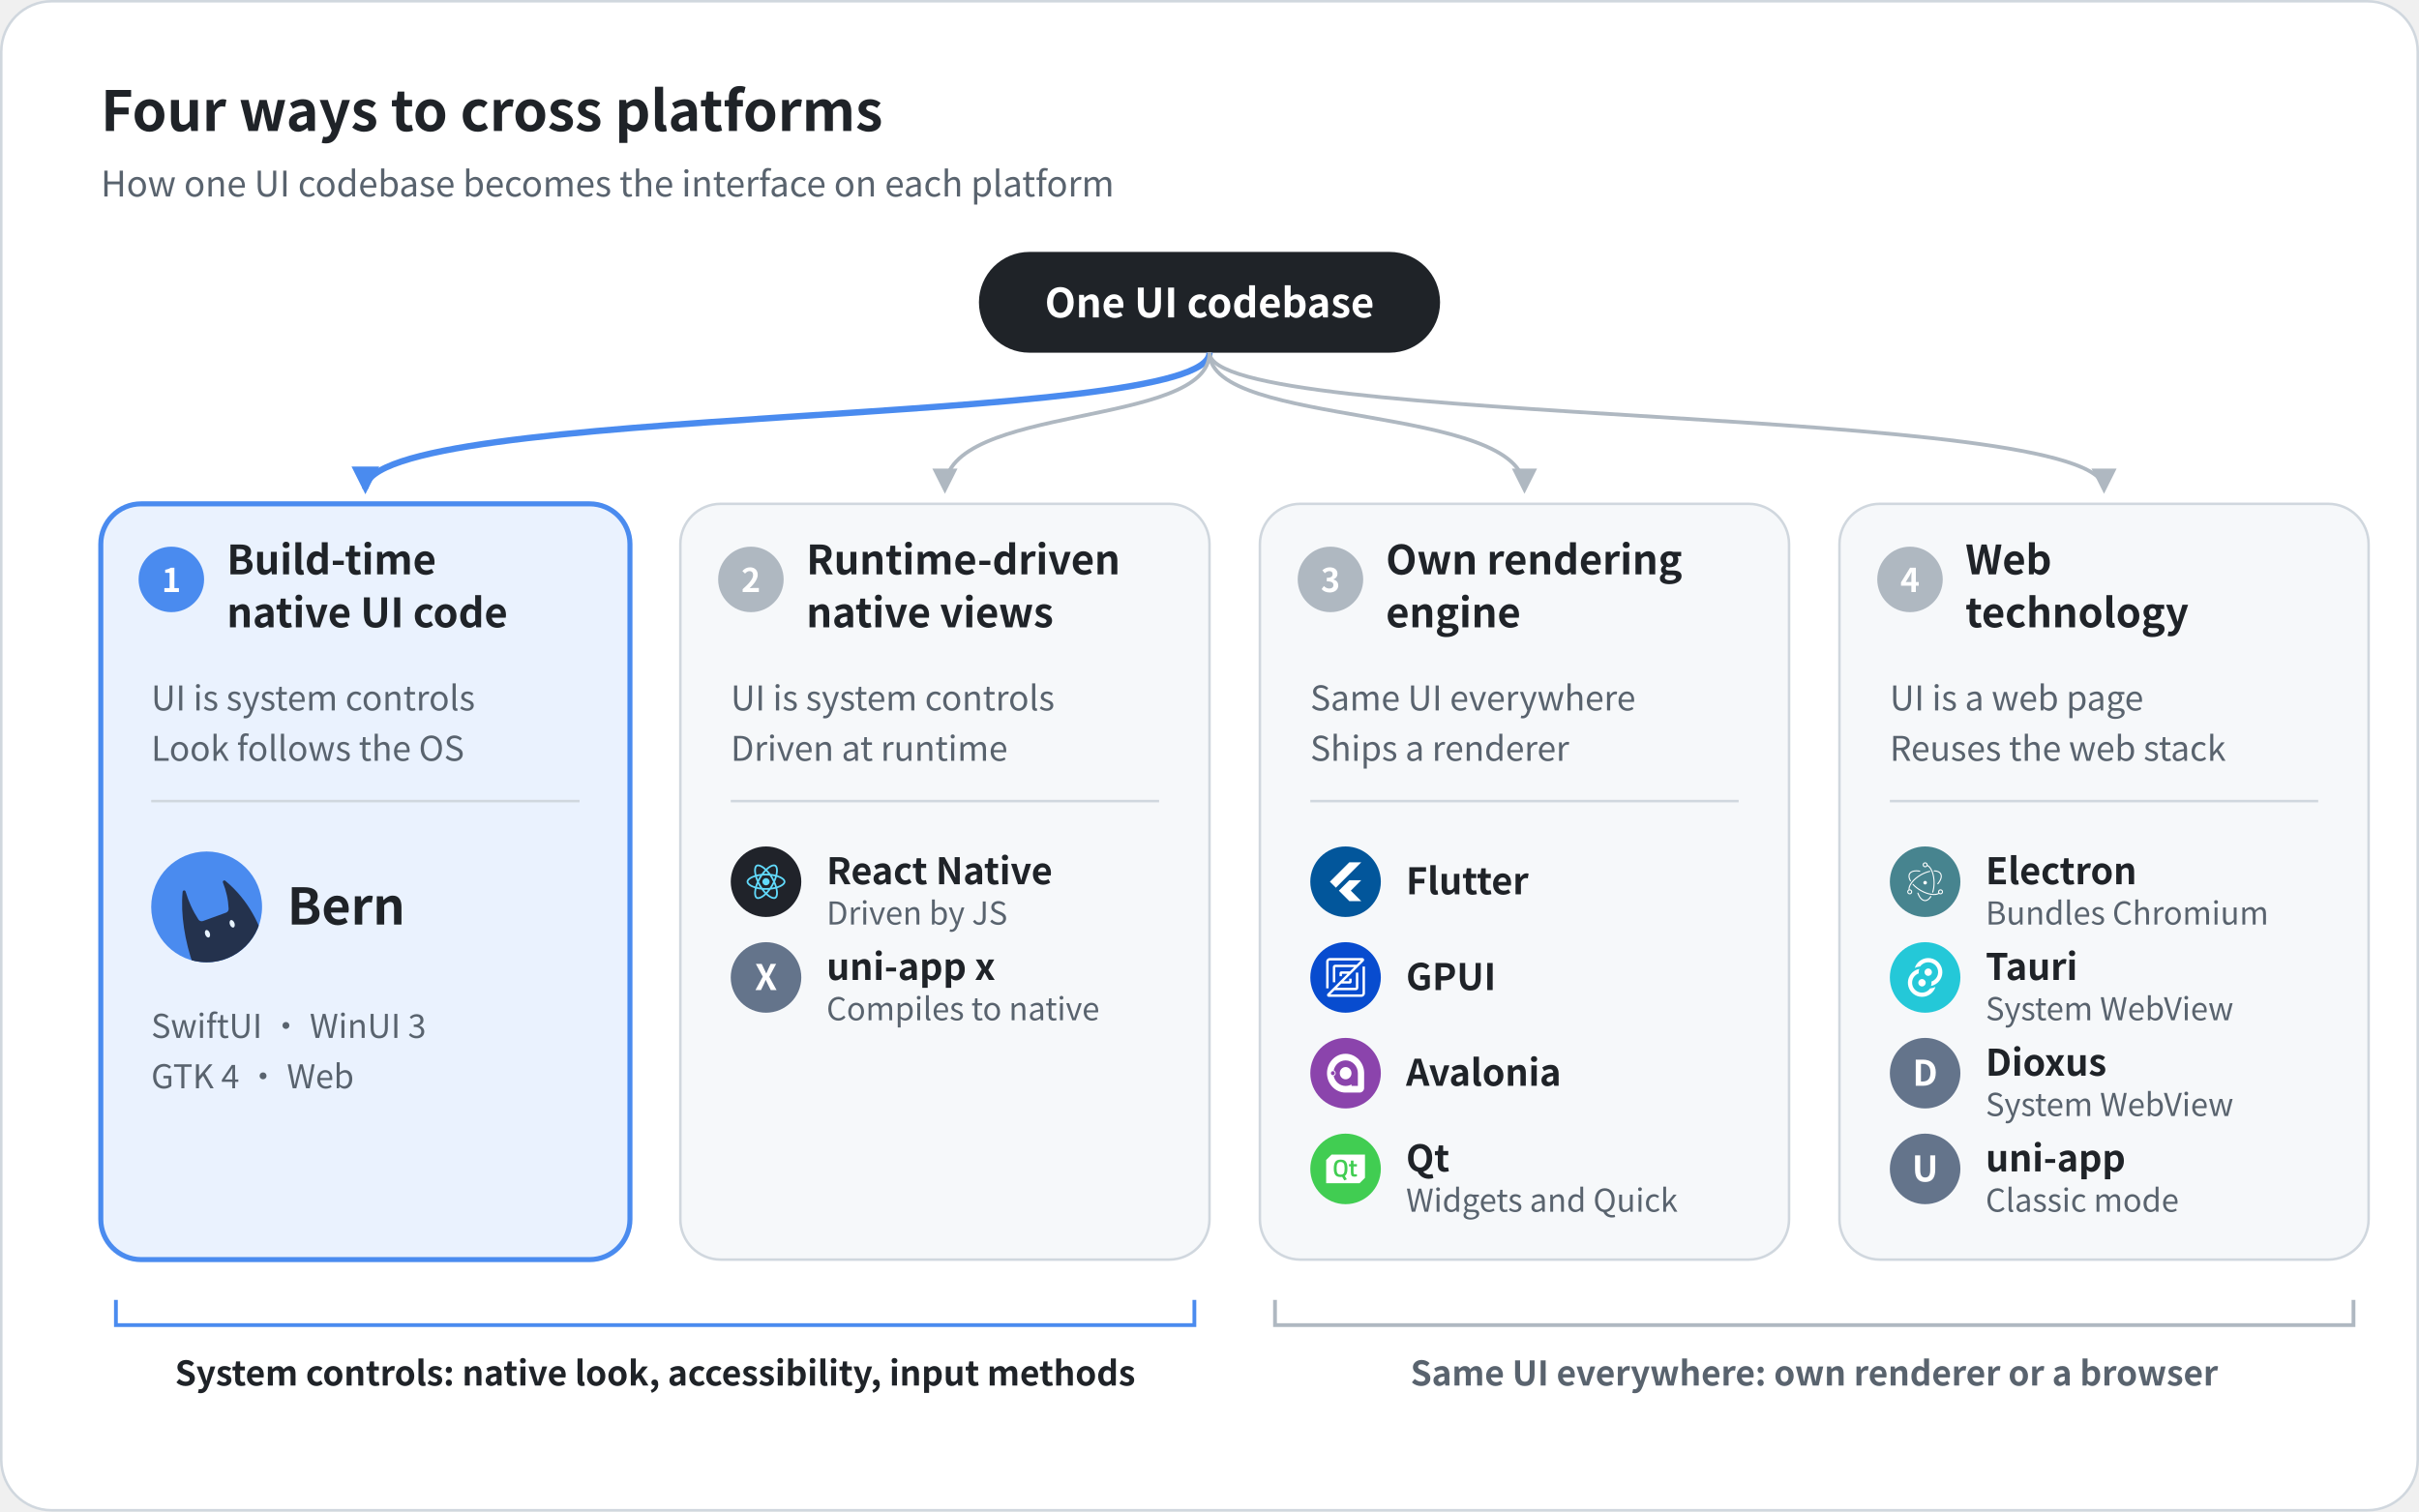
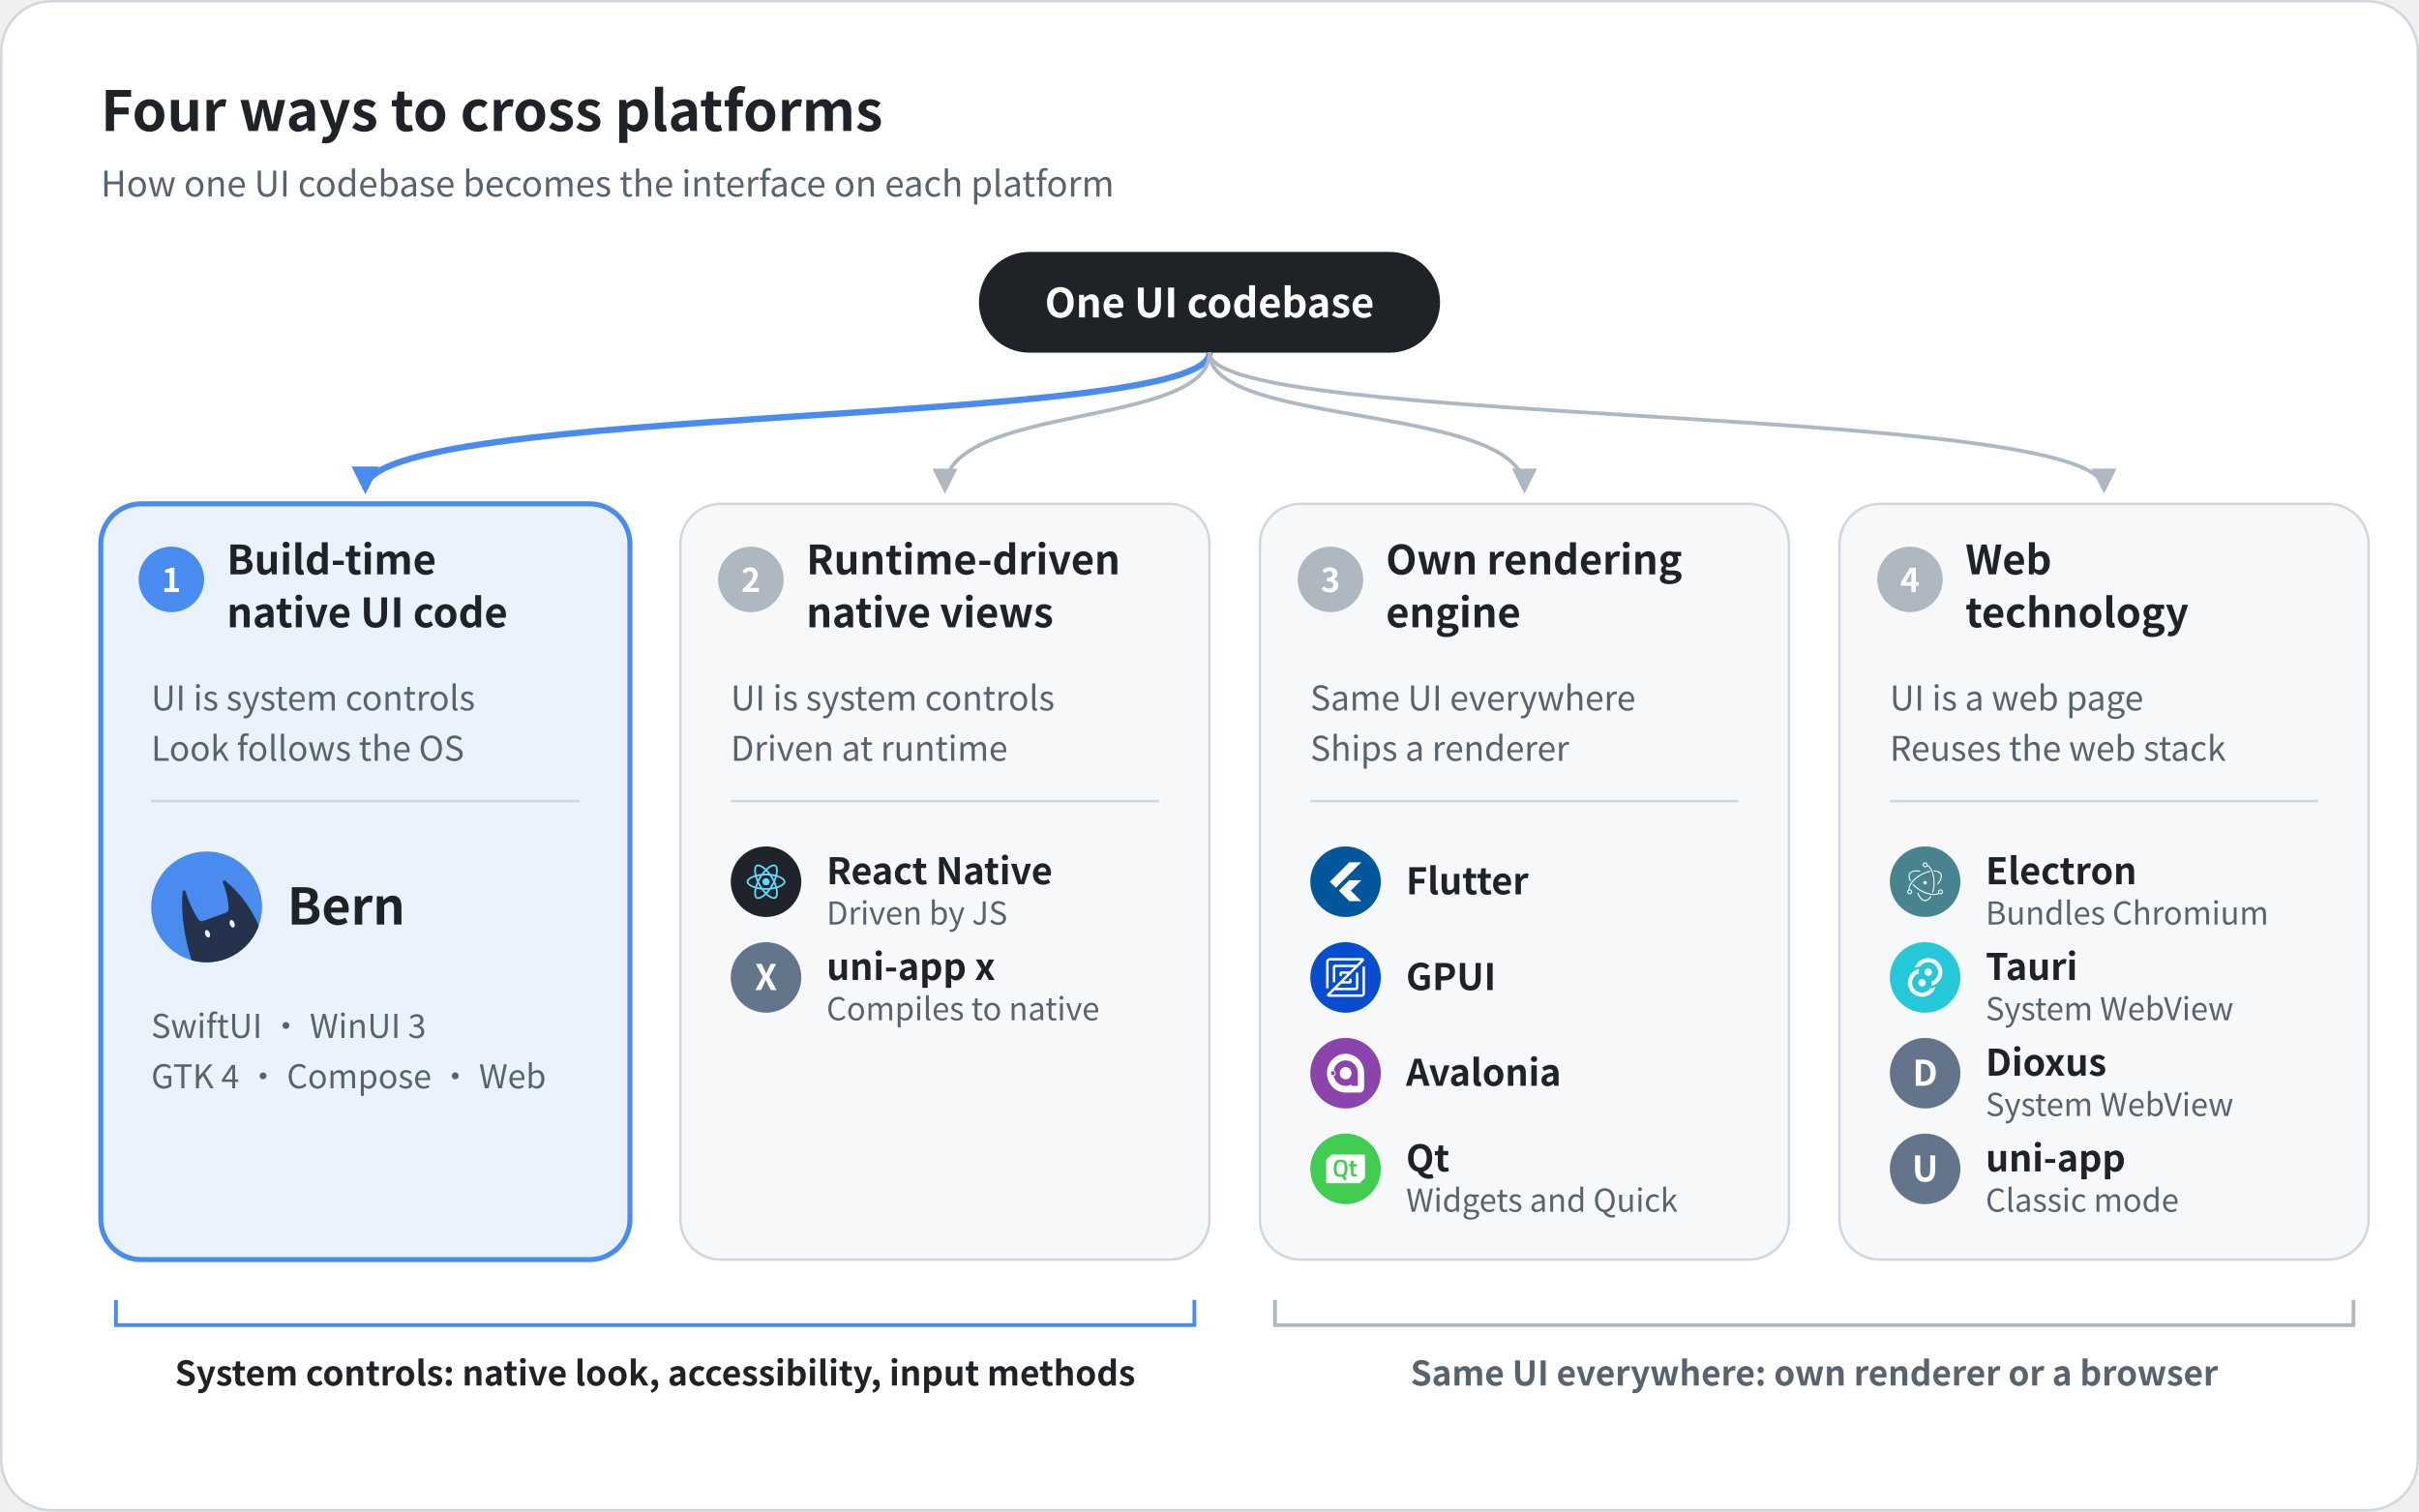
<svg xmlns="http://www.w3.org/2000/svg" viewBox="0 0 960 600" width="960" height="600" font-family="-apple-system, BlinkMacSystemFont, 'Segoe UI', 'PingFang SC', 'Hiragino Sans GB', 'Microsoft YaHei', 'Noto Sans CJK SC', 'Helvetica Neue', Arial, sans-serif">
  <defs>
    <symbol id="bern-logo" viewBox="0 0 1024 1024">
      <defs>
        <clipPath id="bern-symbol-disc">
          <circle cx="512" cy="512" r="512" />
        </clipPath>
      </defs>
      <g clip-path="url(#bern-symbol-disc)">
        <rect width="1024" height="1024" fill="#4A8BEF" />
        <path fill="#24324D" d="M 290.4 372.1 C 270.7 579.3 309.8 827.6 392.0 1060.0 L 1100 1100 L 1060.0 880.0 C 1013.0 692.2 904.4 451.5 684.3 270.5 A 14 14 0 0 0 662.4 286.5 C 693.7 364.2 711.6 444.8 715.3 529.4 A 36 36 0 0 1 691.6 564.9 C 620.6 590.7 549.5 616.5 478.5 642.4 A 36 36 0 0 1 436.0 628.1 C 383.8 547.6 344.6 461.1 317.8 369.5 A 14 14 0 0 0 290.4 372.1 Z" />
        <ellipse rx="22" ry="36" fill="#E8F4FF" transform="translate(520 760) rotate(-20)" />
        <ellipse rx="22" ry="36" fill="#E8F4FF" transform="translate(748 668) rotate(-20)" />
      </g>
    </symbol>
    <marker id="arrow" viewBox="0 0 10 10" refX="8" refY="5" markerWidth="10" markerHeight="10" markerUnits="userSpaceOnUse" orient="auto-start-reverse">
      <path d="M0 0 L10 5 L0 10 z" fill="#AFB8C1" />
    </marker>
    <marker id="arrow-accent" viewBox="0 0 10 10" refX="8" refY="5" markerWidth="11" markerHeight="11" markerUnits="userSpaceOnUse" orient="auto-start-reverse">
      <path d="M0 0 L10 5 L0 10 z" fill="#4A8BEF" />
    </marker>
  </defs>
  <rect x="0.5" y="0.5" width="959" height="599" rx="20" fill="#FFFFFF" stroke="#D0D7DE" />
  <text x="40" y="52" font-size="22" font-weight="700" fill="#1F2328">Four ways to cross platforms</text>
  <text x="40" y="78" font-size="14" fill="#59636E">How one UI codebase becomes the interface on each platform</text>
  <rect x="388.5" y="100" width="183.0" height="40" rx="20" fill="#1F2328" />
  <text x="480" y="126" font-size="16" font-weight="600" text-anchor="middle" fill="#FFFFFF">One UI codebase</text>
  <path d="M480 140 C 480 170, 145.0 160, 145.0 194" fill="none" stroke="#4A8BEF" stroke-width="2.5" marker-end="url(#arrow-accent)" />
  <rect x="40" y="200" width="210" height="300" rx="16" fill="#EAF2FE" stroke="#4A8BEF" stroke-width="2" />
  <circle cx="68" cy="230" r="13" fill="#4A8BEF" />
  <text x="68" y="235" font-size="13" font-weight="700" text-anchor="middle" fill="#FFFFFF">1</text>
  <text x="90" y="228" font-size="16" font-weight="700" fill="#1F2328">Build-time</text>
  <text x="90" y="249" font-size="16" font-weight="700" fill="#1F2328">native UI code</text>
  <text x="60" y="282" font-size="13.5" fill="#59636E">UI is system controls</text>
  <text x="60" y="302" font-size="13.5" fill="#59636E">Look follows the OS</text>
  <line x1="60" y1="318" x2="230" y2="318" stroke="#D0D7DE" />
  <use href="#bern-logo" x="60.0" y="338.0" width="44.0" height="44.0" />
  <text x="114" y="367" font-size="20" font-weight="700" fill="#1F2328">Bern</text>
  <text x="60" y="412" font-size="13" fill="#59636E">SwiftUI · WinUI 3</text>
-   <text x="60" y="432" font-size="13" fill="#59636E">GTK 4 · Web</text>
+   <text x="60" y="432" font-size="13" fill="#59636E">GTK 4 · Compose · Web</text>
  <path d="M480 140 C 480 170, 375.0 160, 375.0 194" fill="none" stroke="#AFB8C1" stroke-width="1.5" marker-end="url(#arrow)" />
  <rect x="270" y="200" width="210" height="300" rx="16" fill="#F6F8FA" stroke="#D0D7DE" stroke-width="1" />
  <circle cx="298" cy="230" r="13" fill="#AFB8C1" />
  <text x="298" y="235" font-size="13" font-weight="700" text-anchor="middle" fill="#FFFFFF">2</text>
  <text x="320" y="228" font-size="16" font-weight="700" fill="#1F2328">Runtime-driven</text>
  <text x="320" y="249" font-size="16" font-weight="700" fill="#1F2328">native views</text>
  <text x="290" y="282" font-size="13.5" fill="#59636E">UI is system controls</text>
  <text x="290" y="302" font-size="13.5" fill="#59636E">Driven at runtime</text>
  <line x1="290" y1="318" x2="460" y2="318" stroke="#D0D7DE" />
  <circle cx="304.0" cy="350.0" r="14.0" fill="#20232A" />
  <path d="M14.23 12.004a2.236 2.236 0 0 1-2.235 2.236 2.236 2.236 0 0 1-2.236-2.236 2.236 2.236 0 0 1 2.235-2.236 2.236 2.236 0 0 1 2.236 2.236zm2.648-10.69c-1.346 0-3.107.96-4.888 2.622-1.78-1.653-3.542-2.602-4.887-2.602-.41 0-.783.093-1.106.278-1.375.793-1.683 3.264-.973 6.365C1.98 8.917 0 10.42 0 12.004c0 1.59 1.99 3.097 5.043 4.03-.704 3.113-.39 5.588.988 6.38.32.187.69.275 1.102.275 1.345 0 3.107-.96 4.888-2.624 1.78 1.654 3.542 2.603 4.887 2.603.41 0 .783-.09 1.106-.275 1.374-.792 1.683-3.263.973-6.365C22.02 15.096 24 13.59 24 12.004c0-1.59-1.99-3.097-5.043-4.032.704-3.11.39-5.587-.988-6.38-.318-.184-.688-.277-1.092-.278zm-.005 1.09v.006c.225 0 .406.044.558.127.666.382.955 1.835.73 3.704-.054.46-.142.945-.25 1.44-.96-.236-2.006-.417-3.107-.534-.66-.905-1.345-1.727-2.035-2.447 1.592-1.48 3.087-2.292 4.105-2.295zm-9.77.02c1.012 0 2.514.808 4.11 2.28-.686.72-1.37 1.537-2.02 2.442-1.107.117-2.154.298-3.113.538-.112-.49-.195-.964-.254-1.42-.23-1.868.054-3.32.714-3.707.19-.09.4-.127.563-.132zm4.882 3.05c.455.468.91.992 1.36 1.564-.44-.02-.89-.034-1.345-.034-.46 0-.915.01-1.36.034.44-.572.895-1.096 1.345-1.565zM12 8.1c.74 0 1.477.034 2.202.093.406.582.802 1.203 1.183 1.86.372.64.71 1.29 1.018 1.946-.308.655-.646 1.31-1.013 1.95-.38.66-.773 1.288-1.18 1.87-.728.063-1.466.098-2.21.098-.74 0-1.477-.035-2.202-.093-.406-.582-.802-1.204-1.183-1.86-.372-.64-.71-1.29-1.018-1.946.303-.657.646-1.313 1.013-1.954.38-.66.773-1.286 1.18-1.868.728-.064 1.466-.098 2.21-.098zm-3.635.254c-.24.377-.48.763-.704 1.16-.225.39-.435.782-.635 1.174-.265-.656-.49-1.31-.676-1.947.64-.15 1.315-.283 2.015-.386zm7.26 0c.695.103 1.365.23 2.006.387-.18.632-.405 1.282-.66 1.933-.2-.39-.41-.783-.64-1.174-.225-.392-.465-.774-.705-1.146zm3.063.675c.484.15.944.317 1.375.498 1.732.74 2.852 1.708 2.852 2.476-.005.768-1.125 1.74-2.857 2.475-.42.18-.88.342-1.355.493-.28-.958-.646-1.956-1.1-2.98.45-1.017.81-2.01 1.085-2.964zm-13.395.004c.278.96.645 1.957 1.1 2.98-.45 1.017-.812 2.01-1.086 2.964-.484-.15-.944-.318-1.37-.5-1.732-.737-2.852-1.706-2.852-2.474 0-.768 1.12-1.742 2.852-2.476.42-.18.88-.342 1.356-.494zm11.678 4.28c.265.657.49 1.312.676 1.948-.64.157-1.316.29-2.016.39.24-.375.48-.762.705-1.158.225-.39.435-.788.636-1.18zm-9.945.02c.2.392.41.783.64 1.175.23.39.465.772.705 1.143-.695-.102-1.365-.23-2.006-.386.18-.63.406-1.282.66-1.933zM17.92 16.32c.112.493.2.968.254 1.423.23 1.868-.054 3.32-.714 3.708-.147.09-.338.128-.563.128-1.012 0-2.514-.807-4.11-2.28.686-.72 1.37-1.536 2.02-2.44 1.107-.118 2.154-.3 3.113-.54zm-11.83.01c.96.234 2.006.415 3.107.532.66.905 1.345 1.727 2.035 2.446-1.595 1.483-3.092 2.295-4.11 2.295-.22-.005-.406-.05-.553-.132-.666-.38-.955-1.834-.73-3.703.054-.46.142-.944.25-1.438zm4.56.64c.44.02.89.034 1.345.034.46 0 .915-.01 1.36-.034-.44.572-.895 1.095-1.345 1.565-.455-.47-.91-.993-1.36-1.565z" fill="#61DAFB" transform="translate(296.30 342.30) scale(0.6417)" />
  <text x="328" y="351" font-size="14.5" font-weight="600" fill="#1F2328">React Native</text>
  <text x="328" y="367" font-size="12.5" fill="#59636E">Driven by JS</text>
  <circle cx="304.0" cy="388.0" r="14.0" fill="#64748B" />
  <text x="304.0" y="393.0" text-anchor="middle" font-size="14.0" font-weight="700" fill="#FFFFFF">X</text>
  <text x="328" y="389" font-size="14.5" font-weight="600" fill="#1F2328">uni-app x</text>
  <text x="328" y="405" font-size="12.5" fill="#59636E">Compiles to native</text>
  <path d="M480 140 C 480 170, 605.0 160, 605.0 194" fill="none" stroke="#AFB8C1" stroke-width="1.5" marker-end="url(#arrow)" />
  <rect x="500" y="200" width="210" height="300" rx="16" fill="#F6F8FA" stroke="#D0D7DE" stroke-width="1" />
  <circle cx="528" cy="230" r="13" fill="#AFB8C1" />
  <text x="528" y="235" font-size="13" font-weight="700" text-anchor="middle" fill="#FFFFFF">3</text>
  <text x="550" y="228" font-size="16" font-weight="700" fill="#1F2328">Own rendering</text>
  <text x="550" y="249" font-size="16" font-weight="700" fill="#1F2328">engine</text>
  <text x="520" y="282" font-size="13.5" fill="#59636E">Same UI everywhere</text>
  <text x="520" y="302" font-size="13.5" fill="#59636E">Ships a renderer</text>
  <line x1="520" y1="318" x2="690" y2="318" stroke="#D0D7DE" />
  <circle cx="534.0" cy="350.0" r="14.0" fill="#02569B" />
  <path d="M14.314 0L2.3 12 6 15.7 21.684.013h-7.357zm.014 11.072L7.857 17.53l6.47 6.47H21.7l-6.46-6.468 6.46-6.46h-7.37z" fill="#FFFFFF" transform="translate(526.30 342.30) scale(0.6417)" />
  <text x="558" y="355" font-size="14.5" font-weight="600" fill="#1F2328">Flutter</text>
  <circle cx="534.0" cy="388.0" r="14.0" fill="#084CCF" />
  <path d="M2.25 1.5a.75.75 0 0 0-.75.75v16.5H0V2.25A2.25 2.25 0 0 1 2.25 0h20.095c1.002 0 1.504 1.212.795 1.92L10.764 14.298h3.486V12.75h1.5v1.922a1.125 1.125 0 0 1-1.125 1.125H9.264l-2.578 2.578h11.689V9h1.5v9.375a1.5 1.5 0 0 1-1.5 1.5H5.185L2.562 22.5H21.75a.75.75 0 0 0 .75-.75V5.25H24v16.5A2.25 2.25 0 0 1 21.75 24H1.655C.653 24 .151 22.788.86 22.08L13.19 9.75H9.75v1.5h-1.5V9.375A1.125 1.125 0 0 1 9.375 8.25h5.314l2.625-2.625H5.625V15h-1.5V5.625a1.5 1.5 0 0 1 1.5-1.5h13.19L21.438 1.5z" fill="#FFFFFF" transform="translate(526.30 380.30) scale(0.6417)" />
  <text x="558" y="393" font-size="14.5" font-weight="600" fill="#1F2328">GPUI</text>
  <circle cx="534.0" cy="426.0" r="14.0" fill="#8B44AC" />
  <path d="M12.034 8.208c-2.003 0-3.627 1.696-3.627 3.789s1.624 3.789 3.627 3.789 3.627-1.697 3.627-3.79-1.624-3.788-3.627-3.788m-7.392 2.067c.72.211 1.248.902 1.248 1.722s-.528 1.51-1.248 1.721c.752 3.54 3.776 6.188 7.392 6.188 1.316 0 2.554-.35 3.632-.967v.914h3.94v-7.528a5 5 0 0 0 0-.224v-.104c0-4.369-3.39-7.91-7.572-7.91-3.616 0-6.64 2.648-7.392 6.188m-.5 2.982c.67 0 1.212-.567 1.212-1.266s-.542-1.265-1.212-1.265-1.211.566-1.211 1.265c0 .7.542 1.266 1.211 1.266M20.682 24H11.8C5.549 23.887.515 18.556.515 12c0-6.627 5.143-12 11.487-12 6.241 0 11.32 5.2 11.483 11.678l-.02 9.743C23.3 22.876 22.12 24 20.683 24" fill="#FFFFFF" transform="translate(526.30 418.30) scale(0.6417)" />
  <text x="558" y="431" font-size="14.5" font-weight="600" fill="#1F2328">Avalonia</text>
  <circle cx="534.0" cy="464.0" r="14.0" fill="#41CD52" />
  <path d="M21.693 3.162H3.33L0 6.49v14.348h20.671L24 17.51V3.162zM12.785 18.4l-1.562.728-1.35-2.217c-.196.057-.499.09-.924.09-1.579 0-2.683-.425-3.305-1.276-.622-.85-.932-2.2-.932-4.033 0-1.84.319-3.206.949-4.098.63-.892 1.726-1.341 3.288-1.341 1.562 0 2.658.441 3.28 1.333.63.883.94 2.25.94 4.098 0 1.219-.13 2.2-.384 2.945-.261.752-.679 1.325-1.268 1.718zm4.736-1.587c-.858 0-1.447-.196-1.766-.59-.32-.392-.483-1.136-.483-2.232v-3.534H14.11V9.051h1.162V6.843h1.644V9.05h2.094v1.415h-2.094v3.346c0 .622.05 1.03.14 1.227.09.204.326.303.695.303l1.243-.05.073 1.326c-.67.13-1.186.196-1.546.196zm-8.58-9.08c-.95 0-1.604.311-1.963.94-.352.63-.532 1.629-.532 3.011 0 1.374.172 2.364.515 2.953.344.589 1.006.892 1.98.892.973 0 1.628-.295 1.971-.876.335-.58.507-1.57.507-2.953 0-1.39-.172-2.396-.523-3.026-.352-.63-1.006-.94-1.955-.94Z" fill="#FFFFFF" transform="translate(526.30 456.30) scale(0.6417)" />
  <text x="558" y="465" font-size="14.5" font-weight="600" fill="#1F2328">Qt</text>
  <text x="558" y="481" font-size="12.5" fill="#59636E">Widgets and Quick</text>
  <path d="M480 140 C 480 170, 835.0 160, 835.0 194" fill="none" stroke="#AFB8C1" stroke-width="1.5" marker-end="url(#arrow)" />
  <rect x="730" y="200" width="210" height="300" rx="16" fill="#F6F8FA" stroke="#D0D7DE" stroke-width="1" />
  <circle cx="758" cy="230" r="13" fill="#AFB8C1" />
  <text x="758" y="235" font-size="13" font-weight="700" text-anchor="middle" fill="#FFFFFF">4</text>
  <text x="780" y="228" font-size="16" font-weight="700" fill="#1F2328">Web</text>
  <text x="780" y="249" font-size="16" font-weight="700" fill="#1F2328">technology</text>
  <text x="750" y="282" font-size="13.5" fill="#59636E">UI is a web page</text>
  <text x="750" y="302" font-size="13.5" fill="#59636E">Reuses the web stack</text>
  <line x1="750" y1="318" x2="920" y2="318" stroke="#D0D7DE" />
  <circle cx="764.0" cy="350.0" r="14.0" fill="#47848F" />
  <path d="M12.011 0c-.85 0-1.539.689-1.539 1.539 0 .85.689 1.539 1.539 1.539.595 0 1.11-.338 1.366-.832 2.221 1.268 3.847 5.473 3.847 10.362 0 2.071-.289 4.056-.825 5.769a.322.322 0 0 0 .211.403.322.322 0 0 0 .403-.211c.556-1.776.854-3.825.854-5.96 0-5.193-1.772-9.686-4.321-11.003.001-.022.004-.044.004-.067 0-.85-.689-1.539-1.539-1.539zm0 .643a.896.896 0 1 1 0 1.792.896.896 0 1 1 0-1.792zm-5.486 4.305c-2.067.007-3.647.665-4.388 1.948-.738 1.277-.527 2.971.511 4.781a.322.322 0 0 0 .558-.32C2.271 9.727 2.089 8.266 2.694 7.218c.821-1.422 3.033-1.955 5.932-1.427a.322.322 0 0 0 .115-.633c-.784-.143-1.527-.212-2.216-.21zm11.052.018a.322.322 0 0 0-.008.643c1.834.024 3.156.596 3.75 1.626.819 1.419.18 3.595-1.718 5.837a.322.322 0 0 0 .038.454.322.322 0 0 0 .453-.038c2.054-2.426 2.771-4.866 1.784-6.574-.726-1.257-2.26-1.921-4.299-1.947zm-2.698.292a.323.323 0 0 0-.065.007c-1.857.398-3.833 1.175-5.731 2.271-4.57 2.638-7.592 6.495-7.36 9.372-.473.263-.793.766-.793 1.345 0 .85.689 1.539 1.539 1.539.85 0 1.539-.689 1.539-1.539 0-.85-.689-1.539-1.539-1.539-.038 0-.075.003-.113.006-.1-2.56 2.743-6.141 7.048-8.627 1.841-1.063 3.755-1.816 5.545-2.2a.322.322 0 0 0-.07-.636zm-2.879 6.236a1.119 1.119 0 0 0-.224.025c-.601.13-.983.723-.853 1.324.13.601.723.983 1.324.853.601-.13.983-.723.853-1.324-.114-.526-.582-.884-1.099-.879zM4.532 13.341a.321.321 0 0 0-.232.084.321.321 0 0 0-.021.454c1.268 1.394 2.916 2.701 4.795 3.786 4.415 2.549 9.106 3.285 11.561 1.839a1.53 1.53 0 0 0 .897.29c.85 0 1.539-.689 1.539-1.539 0-.85-.689-1.539-1.539-1.539-.85 0-1.539.689-1.539 1.539 0 .276.074.534.201.758-2.245 1.214-6.631.5-10.798-1.905-1.823-1.052-3.418-2.318-4.64-3.661a.321.321 0 0 0-.223-.105zm-2.063 4.017a.896.896 0 1 1 0 1.792.896.896 0 1 1 0-1.792zm19.062 0a.896.896 0 1 1 0 1.792.891.891 0 0 1-.586-.219c-.003-.004-.004-.008-.007-.012a.32.32 0 0 0-.096-.091.896.896 0 0 1 .689-1.469zm-14.005 1.368a.322.322 0 0 0-.321.43C8.279 22.154 10.036 24 12.011 24c1.441 0 2.773-.982 3.813-2.711a.322.322 0 0 0-.11-.441.322.322 0 0 0-.442.11c-.934 1.554-2.081 2.399-3.261 2.399-1.641 0-3.208-1.647-4.2-4.418a.322.322 0 0 0-.285-.213z" fill="#FFFFFF" transform="translate(756.30 342.30) scale(0.6417)" />
  <text x="788" y="351" font-size="14.5" font-weight="600" fill="#1F2328">Electron</text>
  <text x="788" y="367" font-size="12.5" fill="#59636E">Bundles Chromium</text>
  <circle cx="764.0" cy="388.0" r="14.0" fill="#24C8D8" />
  <path d="M13.912 0a8.72 8.72 0 0 0-8.308 6.139c1.05-.515 2.18-.845 3.342-.976 2.415-3.363 7.4-3.412 9.88-.097 2.48 3.315 1.025 8.084-2.883 9.45a6.131 6.131 0 0 1-.3 2.762 8.72 8.72 0 0 0 3.01-1.225A8.72 8.72 0 0 0 13.913 0zm.082 6.451a2.284 2.284 0 1 0-.15 4.566 2.284 2.284 0 0 0 .15-4.566zm-5.629.27a8.72 8.72 0 0 0-3.031 1.235 8.72 8.72 0 1 0 13.06 9.913 10.173 10.174 0 0 1-3.343.965 6.125 6.125 0 1 1-7.028-9.343 6.114 6.115 0 0 1 .342-2.772zm1.713 6.27a2.284 2.284 0 0 0-2.284 2.283 2.284 2.284 0 0 0 2.284 2.284 2.284 2.284 0 0 0 2.284-2.284 2.284 2.284 0 0 0-2.284-2.284z" fill="#FFFFFF" transform="translate(756.30 380.30) scale(0.6417)" />
  <text x="788" y="389" font-size="14.5" font-weight="600" fill="#1F2328">Tauri</text>
  <text x="788" y="405" font-size="12.5" fill="#59636E">System WebView</text>
  <circle cx="764.0" cy="426.0" r="14.0" fill="#64748B" />
  <text x="764.0" y="431.0" text-anchor="middle" font-size="14.0" font-weight="700" fill="#FFFFFF">D</text>
  <text x="788" y="427" font-size="14.5" font-weight="600" fill="#1F2328">Dioxus</text>
  <text x="788" y="443" font-size="12.5" fill="#59636E">System WebView</text>
  <circle cx="764.0" cy="464.0" r="14.0" fill="#64748B" />
  <text x="764.0" y="469.0" text-anchor="middle" font-size="14.0" font-weight="700" fill="#FFFFFF">U</text>
  <text x="788" y="465" font-size="14.5" font-weight="600" fill="#1F2328">uni-app</text>
  <text x="788" y="481" font-size="12.5" fill="#59636E">Classic mode</text>
  <path d="M46 516 v10 h428 v-10" fill="none" stroke="#4A8BEF" stroke-width="1.5" />
  <text x="260.0" y="550" font-size="13.5" font-weight="600" text-anchor="middle" fill="#1F2328">System controls: native look, accessibility, input methods</text>
  <path d="M506 516 v10 h428 v-10" fill="none" stroke="#AFB8C1" stroke-width="1.5" />
  <text x="720.0" y="550" font-size="13.5" font-weight="600" text-anchor="middle" fill="#59636E">Same UI everywhere: own renderer or a browser</text>
</svg>
